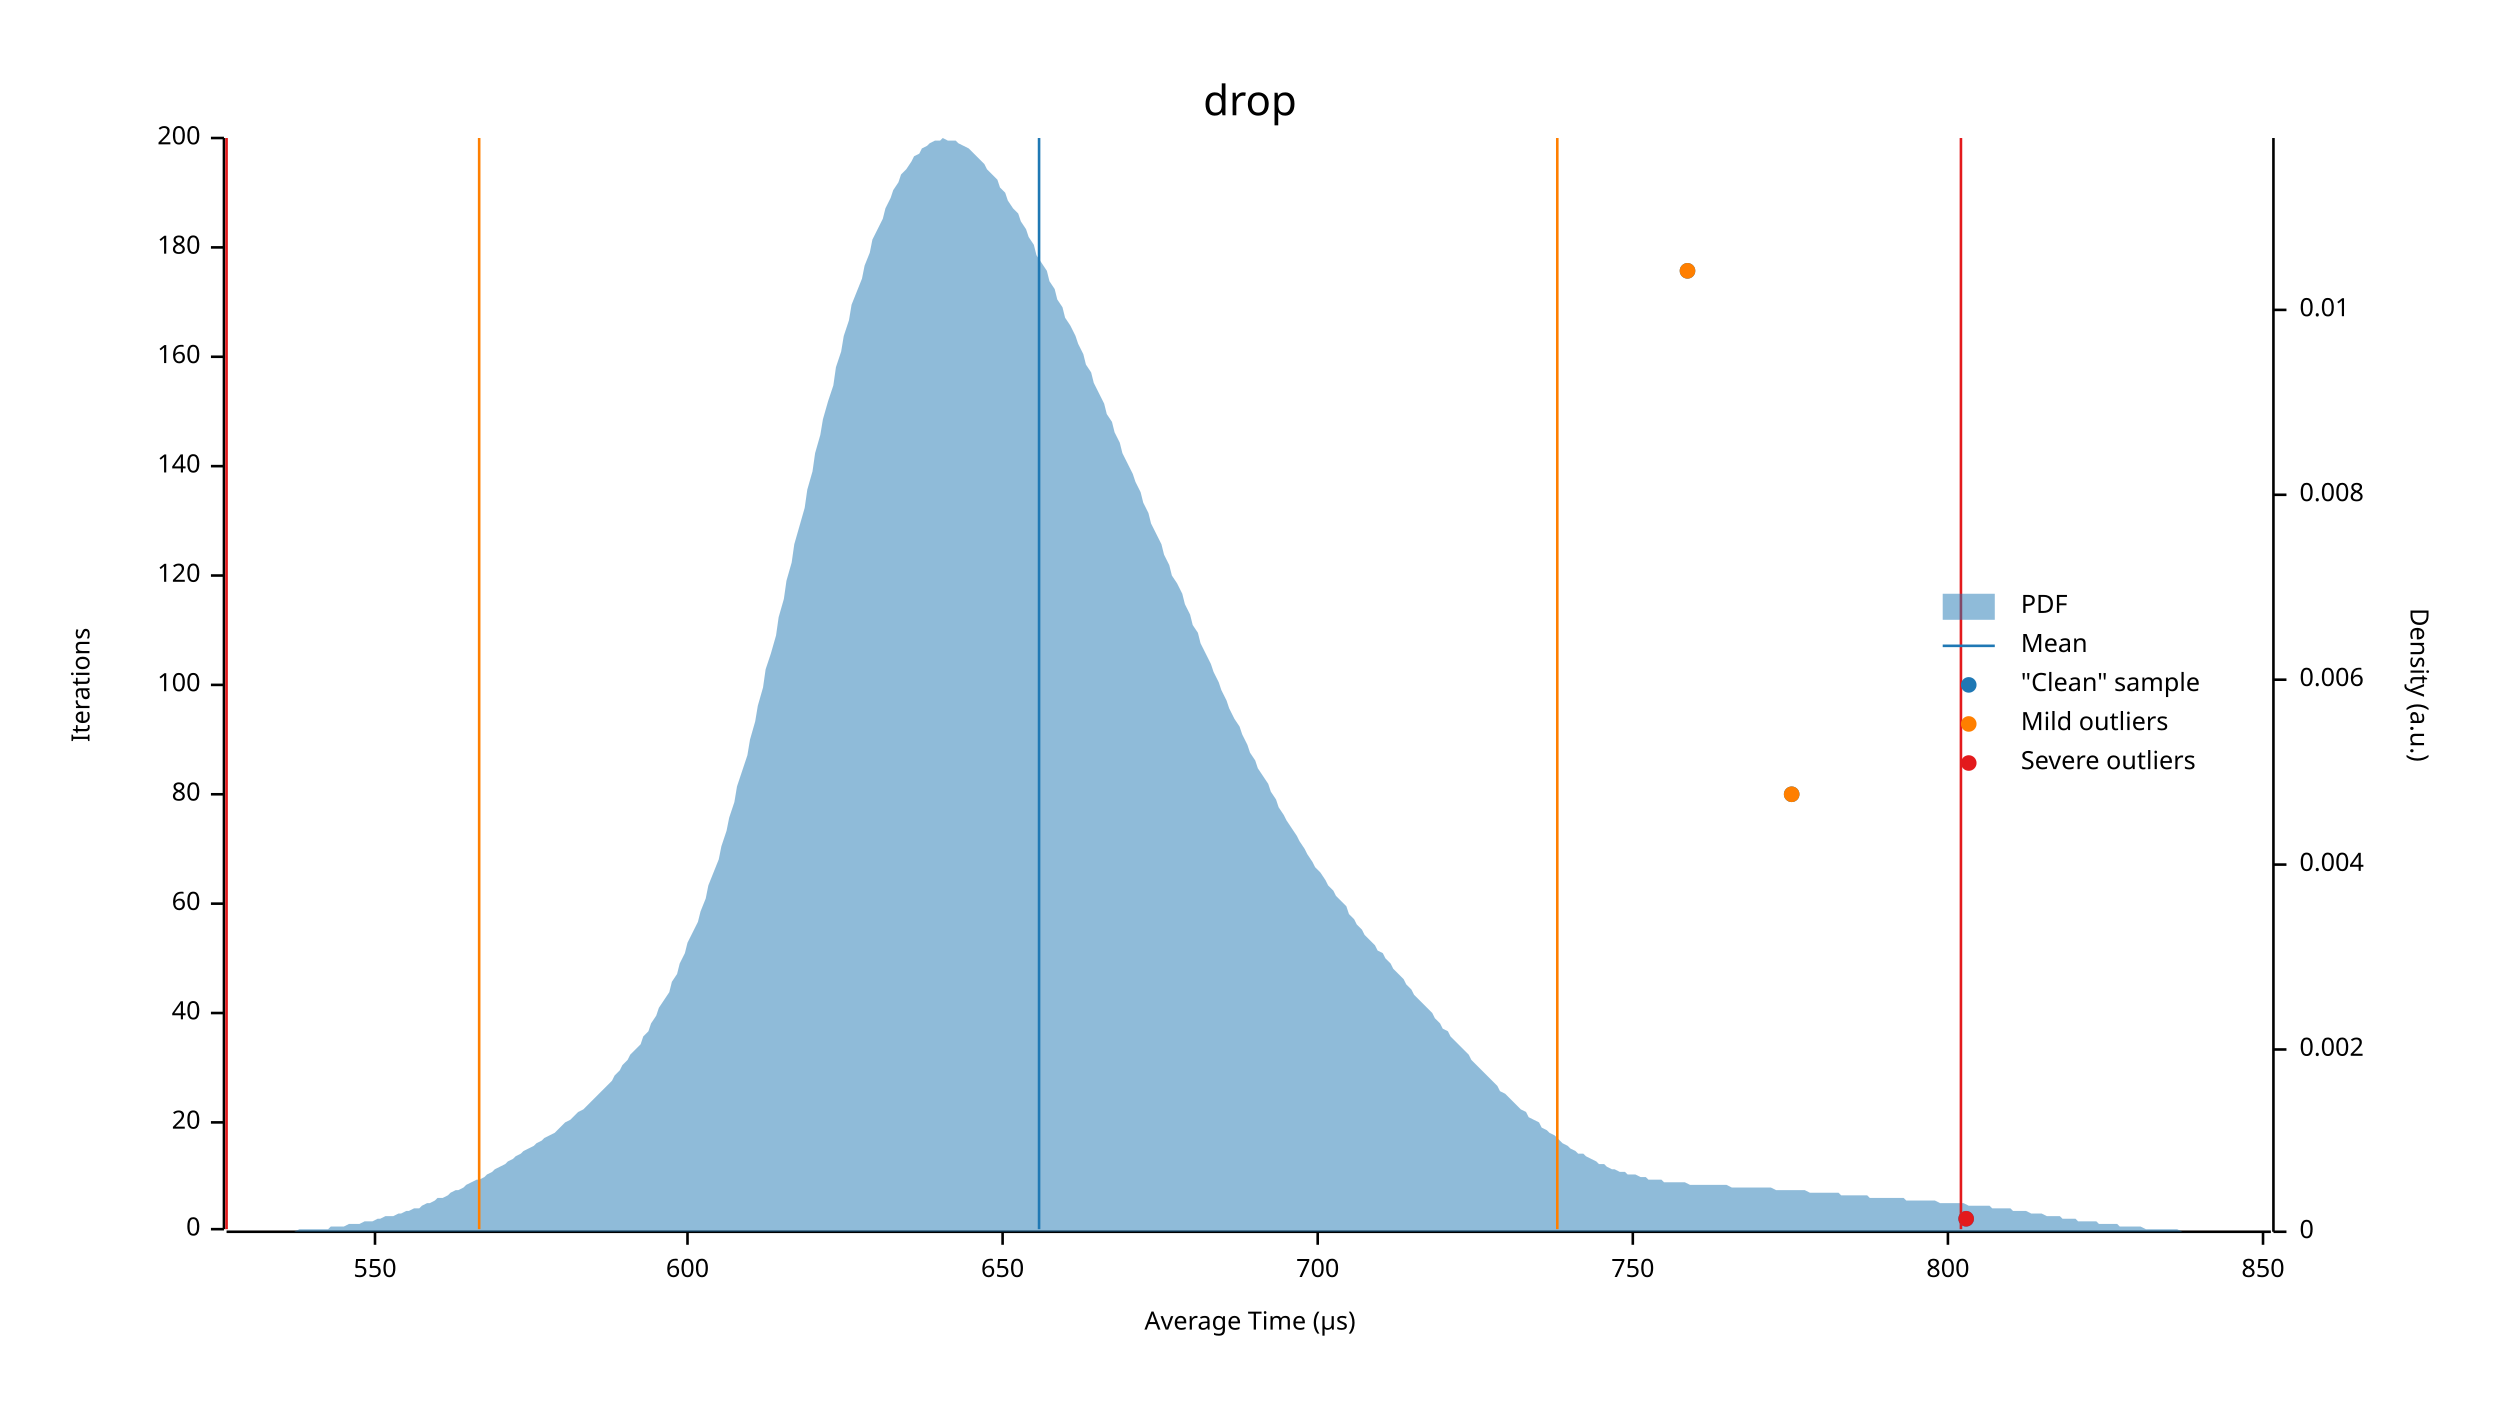
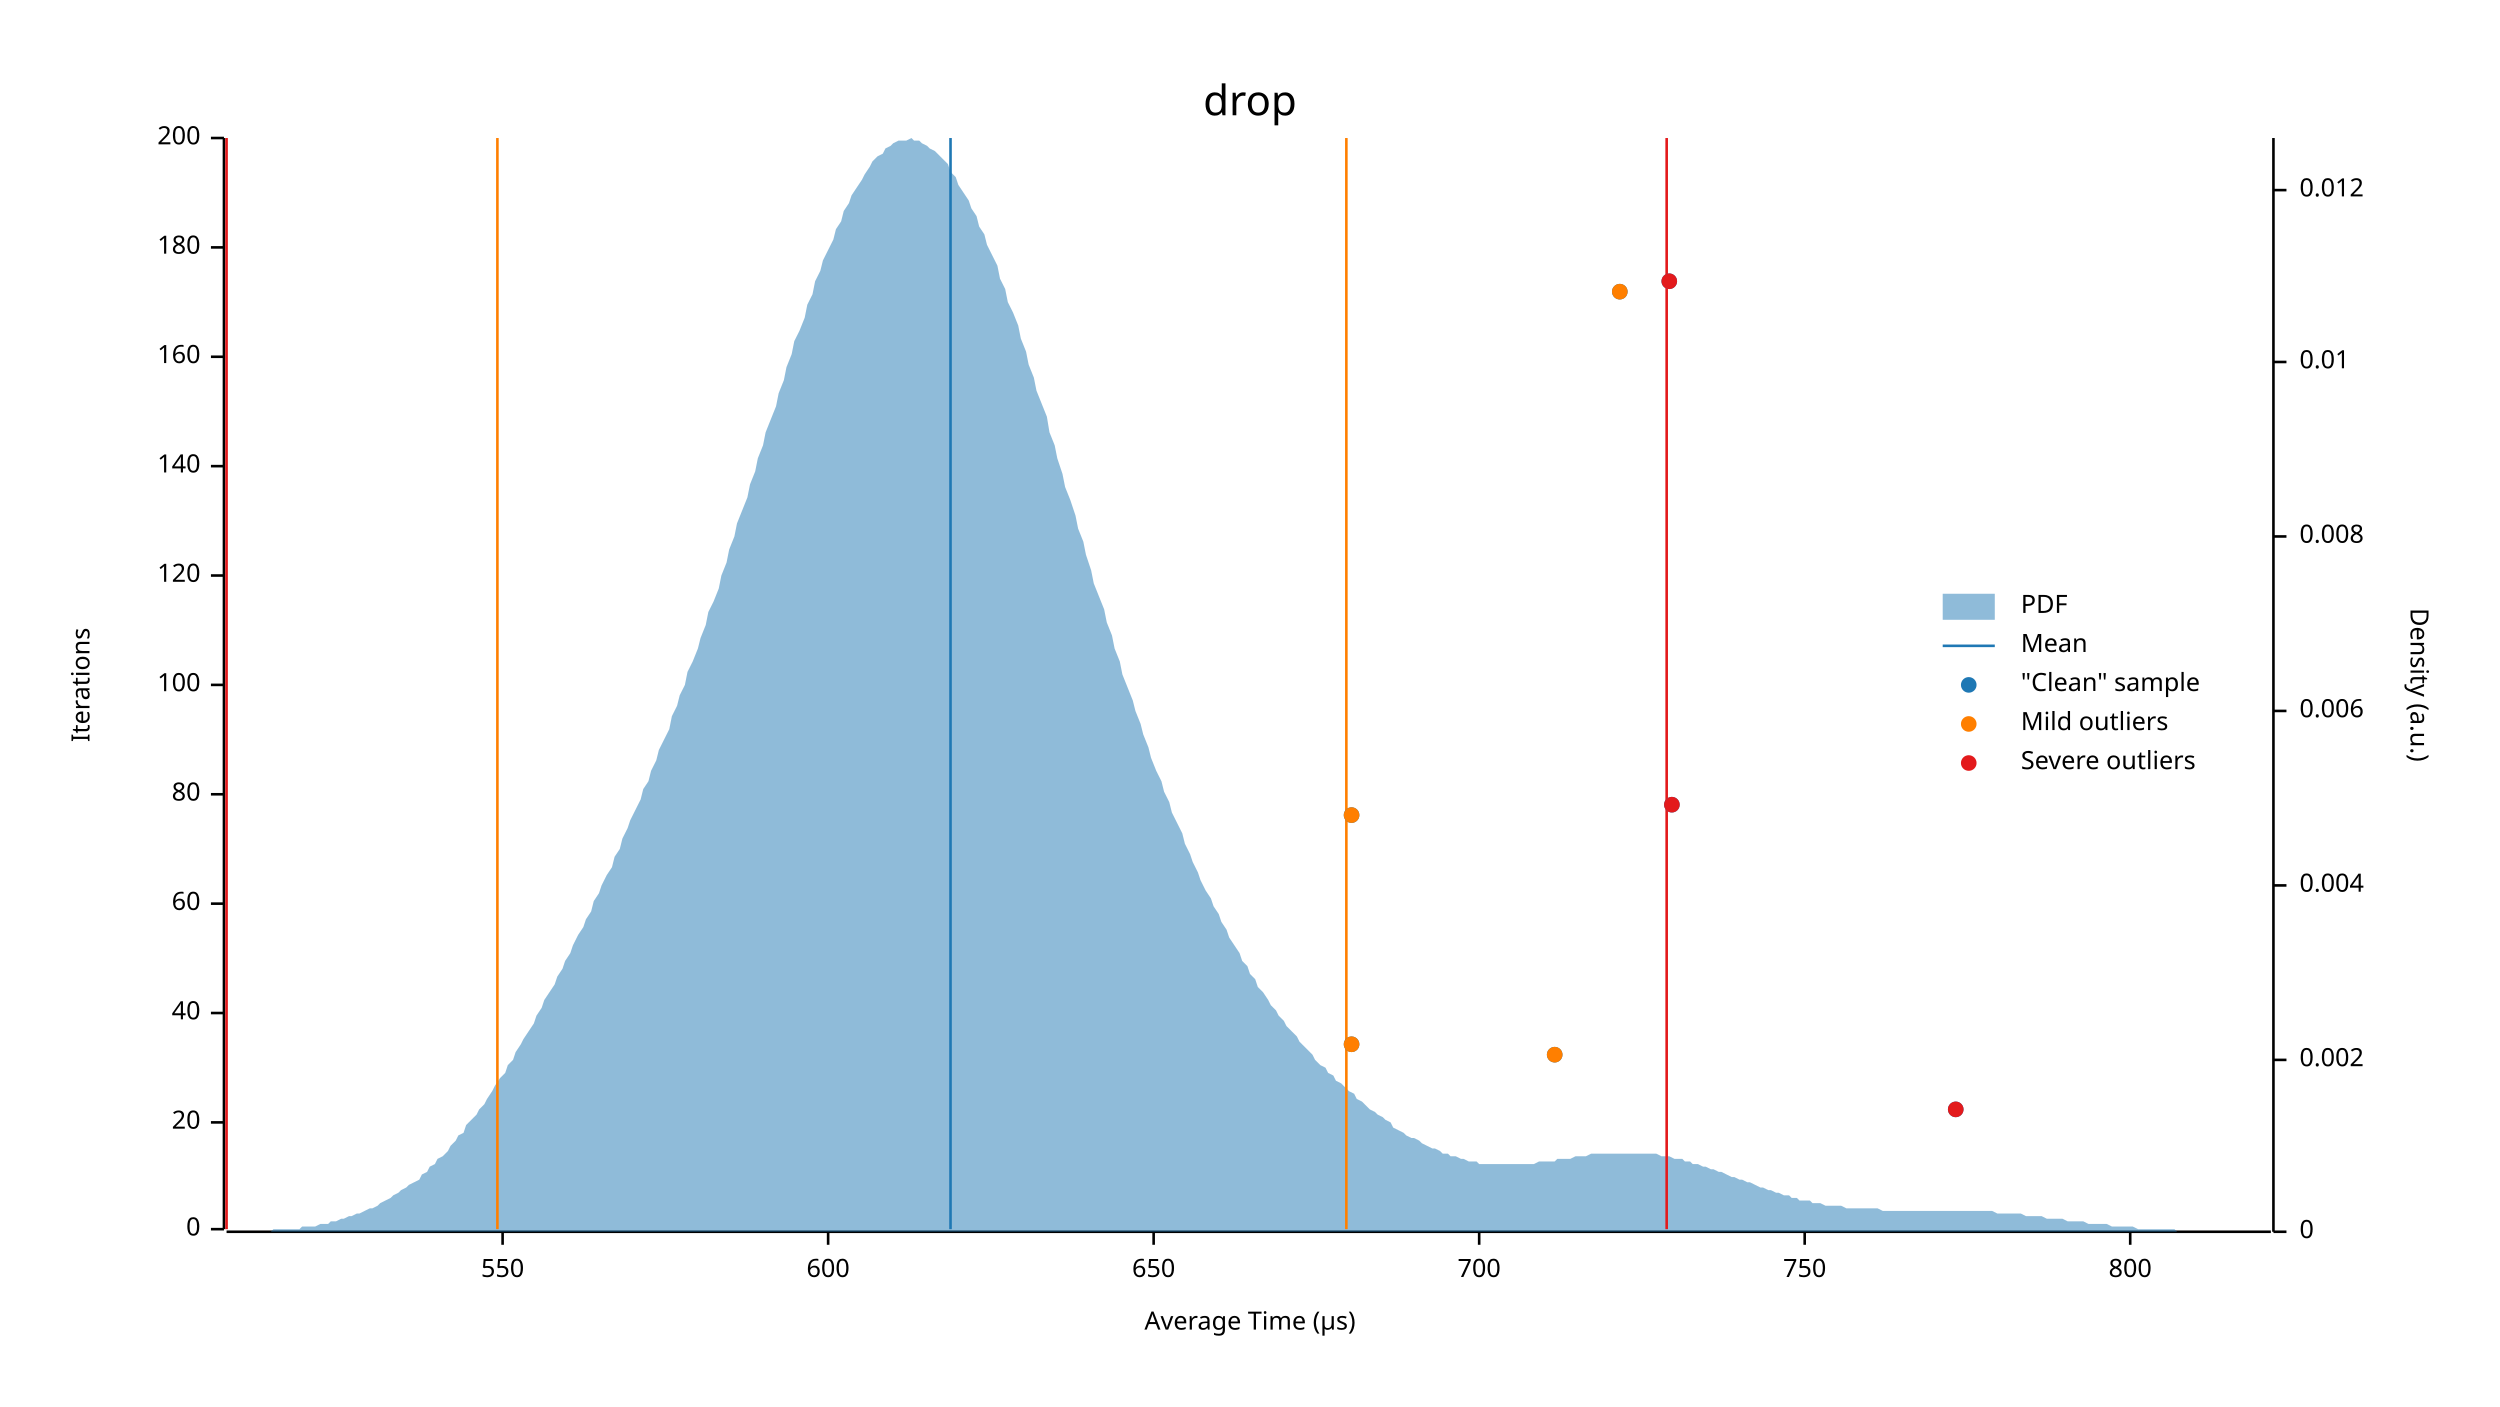
<svg xmlns="http://www.w3.org/2000/svg" width="960" height="540" viewBox="0 0 960 540">
  <text x="480" y="32" dy="0.76em" text-anchor="middle" font-family="sans-serif" font-size="16.129" opacity="1" fill="#000000">
drop
</text>
  <text x="27" y="263" dy="0.76em" text-anchor="middle" font-family="sans-serif" font-size="9.677" opacity="1" fill="#000000" transform="rotate(270, 27, 263)">
Iterations
</text>
  <text x="480" y="513" dy="-0.5ex" text-anchor="middle" font-family="sans-serif" font-size="9.677" opacity="1" fill="#000000">
Average Time (µs)
</text>
  <polyline fill="none" opacity="1" stroke="#000000" stroke-width="1" points="86,53 86,472 " />
  <text x="77" y="472" dy="0.5ex" text-anchor="end" font-family="sans-serif" font-size="9.677" opacity="1" fill="#000000">
0
</text>
  <polyline fill="none" opacity="1" stroke="#000000" stroke-width="1" points="81,472 86,472 " />
  <text x="77" y="431" dy="0.5ex" text-anchor="end" font-family="sans-serif" font-size="9.677" opacity="1" fill="#000000">
20
</text>
  <polyline fill="none" opacity="1" stroke="#000000" stroke-width="1" points="81,431 86,431 " />
  <text x="77" y="389" dy="0.5ex" text-anchor="end" font-family="sans-serif" font-size="9.677" opacity="1" fill="#000000">
40
</text>
  <polyline fill="none" opacity="1" stroke="#000000" stroke-width="1" points="81,389 86,389 " />
  <text x="77" y="347" dy="0.5ex" text-anchor="end" font-family="sans-serif" font-size="9.677" opacity="1" fill="#000000">
60
</text>
  <polyline fill="none" opacity="1" stroke="#000000" stroke-width="1" points="81,347 86,347 " />
  <text x="77" y="305" dy="0.5ex" text-anchor="end" font-family="sans-serif" font-size="9.677" opacity="1" fill="#000000">
80
</text>
  <polyline fill="none" opacity="1" stroke="#000000" stroke-width="1" points="81,305 86,305 " />
  <text x="77" y="263" dy="0.5ex" text-anchor="end" font-family="sans-serif" font-size="9.677" opacity="1" fill="#000000">
100
</text>
  <polyline fill="none" opacity="1" stroke="#000000" stroke-width="1" points="81,263 86,263 " />
  <text x="77" y="221" dy="0.5ex" text-anchor="end" font-family="sans-serif" font-size="9.677" opacity="1" fill="#000000">
120
</text>
  <polyline fill="none" opacity="1" stroke="#000000" stroke-width="1" points="81,221 86,221 " />
  <text x="77" y="179" dy="0.5ex" text-anchor="end" font-family="sans-serif" font-size="9.677" opacity="1" fill="#000000">
140
</text>
  <polyline fill="none" opacity="1" stroke="#000000" stroke-width="1" points="81,179 86,179 " />
  <text x="77" y="137" dy="0.5ex" text-anchor="end" font-family="sans-serif" font-size="9.677" opacity="1" fill="#000000">
160
</text>
  <polyline fill="none" opacity="1" stroke="#000000" stroke-width="1" points="81,137 86,137 " />
  <text x="77" y="95" dy="0.5ex" text-anchor="end" font-family="sans-serif" font-size="9.677" opacity="1" fill="#000000">
180
</text>
  <polyline fill="none" opacity="1" stroke="#000000" stroke-width="1" points="81,95 86,95 " />
  <text x="77" y="53" dy="0.5ex" text-anchor="end" font-family="sans-serif" font-size="9.677" opacity="1" fill="#000000">
200
</text>
  <polyline fill="none" opacity="1" stroke="#000000" stroke-width="1" points="81,53 86,53 " />
  <polyline fill="none" opacity="1" stroke="#000000" stroke-width="1" points="87,473 872,473 " />
-   <text x="144" y="483" dy="0.76em" text-anchor="middle" font-family="sans-serif" font-size="9.677" opacity="1" fill="#000000">
+   <text x="193" y="483" dy="0.76em" text-anchor="middle" font-family="sans-serif" font-size="9.677" opacity="1" fill="#000000">
550
</text>
-   <polyline fill="none" opacity="1" stroke="#000000" stroke-width="1" points="144,473 144,478 " />
-   <text x="264" y="483" dy="0.76em" text-anchor="middle" font-family="sans-serif" font-size="9.677" opacity="1" fill="#000000">
+   <polyline fill="none" opacity="1" stroke="#000000" stroke-width="1" points="193,473 193,478 " />
+   <text x="318" y="483" dy="0.76em" text-anchor="middle" font-family="sans-serif" font-size="9.677" opacity="1" fill="#000000">
600
</text>
-   <polyline fill="none" opacity="1" stroke="#000000" stroke-width="1" points="264,473 264,478 " />
-   <text x="385" y="483" dy="0.76em" text-anchor="middle" font-family="sans-serif" font-size="9.677" opacity="1" fill="#000000">
+   <polyline fill="none" opacity="1" stroke="#000000" stroke-width="1" points="318,473 318,478 " />
+   <text x="443" y="483" dy="0.76em" text-anchor="middle" font-family="sans-serif" font-size="9.677" opacity="1" fill="#000000">
650
</text>
-   <polyline fill="none" opacity="1" stroke="#000000" stroke-width="1" points="385,473 385,478 " />
-   <text x="506" y="483" dy="0.76em" text-anchor="middle" font-family="sans-serif" font-size="9.677" opacity="1" fill="#000000">
+   <polyline fill="none" opacity="1" stroke="#000000" stroke-width="1" points="443,473 443,478 " />
+   <text x="568" y="483" dy="0.76em" text-anchor="middle" font-family="sans-serif" font-size="9.677" opacity="1" fill="#000000">
700
</text>
-   <polyline fill="none" opacity="1" stroke="#000000" stroke-width="1" points="506,473 506,478 " />
-   <text x="627" y="483" dy="0.76em" text-anchor="middle" font-family="sans-serif" font-size="9.677" opacity="1" fill="#000000">
+   <polyline fill="none" opacity="1" stroke="#000000" stroke-width="1" points="568,473 568,478 " />
+   <text x="693" y="483" dy="0.76em" text-anchor="middle" font-family="sans-serif" font-size="9.677" opacity="1" fill="#000000">
750
</text>
-   <polyline fill="none" opacity="1" stroke="#000000" stroke-width="1" points="627,473 627,478 " />
-   <text x="748" y="483" dy="0.76em" text-anchor="middle" font-family="sans-serif" font-size="9.677" opacity="1" fill="#000000">
+   <polyline fill="none" opacity="1" stroke="#000000" stroke-width="1" points="693,473 693,478 " />
+   <text x="818" y="483" dy="0.76em" text-anchor="middle" font-family="sans-serif" font-size="9.677" opacity="1" fill="#000000">
800
</text>
-   <polyline fill="none" opacity="1" stroke="#000000" stroke-width="1" points="748,473 748,478 " />
-   <text x="869" y="483" dy="0.76em" text-anchor="middle" font-family="sans-serif" font-size="9.677" opacity="1" fill="#000000">
- 850
- </text>
-   <polyline fill="none" opacity="1" stroke="#000000" stroke-width="1" points="869,473 869,478 " />
+   <polyline fill="none" opacity="1" stroke="#000000" stroke-width="1" points="818,473 818,478 " />
  <text x="933" y="263" dy="0.76em" text-anchor="middle" font-family="sans-serif" font-size="9.677" opacity="1" fill="#000000" transform="rotate(90, 933, 263)">
Density (a.u.)
</text>
  <polyline fill="none" opacity="1" stroke="#000000" stroke-width="1" points="873,53 873,473 " />
  <text x="883" y="473" dy="0.5ex" text-anchor="start" font-family="sans-serif" font-size="9.677" opacity="1" fill="#000000">
0
</text>
  <polyline fill="none" opacity="1" stroke="#000000" stroke-width="1" points="873,473 878,473 " />
-   <text x="883" y="403" dy="0.5ex" text-anchor="start" font-family="sans-serif" font-size="9.677" opacity="1" fill="#000000">
+   <text x="883" y="407" dy="0.5ex" text-anchor="start" font-family="sans-serif" font-size="9.677" opacity="1" fill="#000000">
0.002
</text>
-   <polyline fill="none" opacity="1" stroke="#000000" stroke-width="1" points="873,403 878,403 " />
-   <text x="883" y="332" dy="0.5ex" text-anchor="start" font-family="sans-serif" font-size="9.677" opacity="1" fill="#000000">
+   <polyline fill="none" opacity="1" stroke="#000000" stroke-width="1" points="873,407 878,407 " />
+   <text x="883" y="340" dy="0.5ex" text-anchor="start" font-family="sans-serif" font-size="9.677" opacity="1" fill="#000000">
0.004
</text>
-   <polyline fill="none" opacity="1" stroke="#000000" stroke-width="1" points="873,332 878,332 " />
-   <text x="883" y="261" dy="0.5ex" text-anchor="start" font-family="sans-serif" font-size="9.677" opacity="1" fill="#000000">
+   <polyline fill="none" opacity="1" stroke="#000000" stroke-width="1" points="873,340 878,340 " />
+   <text x="883" y="273" dy="0.5ex" text-anchor="start" font-family="sans-serif" font-size="9.677" opacity="1" fill="#000000">
0.006
</text>
-   <polyline fill="none" opacity="1" stroke="#000000" stroke-width="1" points="873,261 878,261 " />
-   <text x="883" y="190" dy="0.5ex" text-anchor="start" font-family="sans-serif" font-size="9.677" opacity="1" fill="#000000">
+   <polyline fill="none" opacity="1" stroke="#000000" stroke-width="1" points="873,273 878,273 " />
+   <text x="883" y="206" dy="0.5ex" text-anchor="start" font-family="sans-serif" font-size="9.677" opacity="1" fill="#000000">
0.008
</text>
-   <polyline fill="none" opacity="1" stroke="#000000" stroke-width="1" points="873,190 878,190 " />
-   <text x="883" y="119" dy="0.5ex" text-anchor="start" font-family="sans-serif" font-size="9.677" opacity="1" fill="#000000">
+   <polyline fill="none" opacity="1" stroke="#000000" stroke-width="1" points="873,206 878,206 " />
+   <text x="883" y="139" dy="0.5ex" text-anchor="start" font-family="sans-serif" font-size="9.677" opacity="1" fill="#000000">
0.01
</text>
-   <polyline fill="none" opacity="1" stroke="#000000" stroke-width="1" points="873,119 878,119 " />
-   <polygon opacity="0.5" fill="#1F78B4" points="87,473 88,473 90,473 91,473 93,473 94,473 96,473 98,473 99,473 101,473 102,473 104,473 105,473 107,473 109,473 110,473 112,473 113,473 115,472 116,472 118,472 120,472 121,472 123,472 124,472 126,472 127,471 129,471 131,471 132,471 134,470 135,470 137,470 138,470 140,469 142,469 143,469 145,468 146,468 148,467 150,467 151,467 153,466 154,466 156,465 157,465 159,464 161,464 162,463 164,462 165,462 167,461 168,460 170,460 172,459 173,458 175,457 176,457 178,456 179,455 181,454 183,453 184,453 186,452 187,451 189,450 190,449 192,448 194,447 195,446 197,445 198,444 200,443 201,442 203,441 205,440 206,439 208,438 209,437 211,436 213,435 214,434 216,432 217,431 219,430 220,429 222,427 224,426 225,425 227,423 228,422 230,420 231,419 233,417 235,415 236,413 238,411 239,409 241,407 242,405 244,403 246,401 247,398 249,396 250,393 252,390 253,387 255,384 257,381 258,377 260,374 261,370 263,366 264,362 266,358 268,354 269,350 271,345 272,340 274,335 276,330 277,325 279,319 280,314 282,308 283,302 285,296 287,290 288,284 290,277 291,271 293,264 294,257 296,251 298,244 299,237 301,230 302,223 304,216 305,209 307,202 309,195 310,188 312,181 313,174 315,167 316,161 318,154 320,148 321,141 323,135 324,129 326,123 327,117 329,112 331,107 332,102 334,97 335,92 337,88 339,84 340,80 342,76 343,73 345,70 346,67 348,65 350,62 351,60 353,59 354,57 356,56 357,55 359,54 361,54 362,53 364,54 365,54 367,54 368,55 370,56 372,57 373,58 375,60 376,61 378,63 379,65 381,67 383,69 384,72 386,74 387,77 389,80 391,82 392,85 394,88 395,91 397,94 398,98 400,101 402,104 403,108 405,111 406,115 408,118 409,122 411,125 413,129 414,132 416,136 417,140 419,143 420,147 422,151 424,155 425,159 427,162 428,166 430,170 431,174 433,178 435,182 436,185 438,189 439,193 441,197 442,201 444,205 446,209 447,213 449,217 450,221 452,224 454,228 455,232 457,236 458,240 460,243 461,247 463,251 465,255 466,258 468,262 469,265 471,269 472,272 474,276 476,279 477,282 479,286 480,289 482,292 483,295 485,298 487,301 488,304 490,307 491,310 493,313 494,315 496,318 498,321 499,323 501,326 502,328 504,331 505,333 507,335 509,338 510,340 512,342 513,344 515,346 517,348 518,351 520,353 521,355 523,357 524,359 526,361 528,363 529,365 531,366 532,368 534,370 535,372 537,374 539,376 540,378 542,380 543,382 545,384 546,385 548,387 550,389 551,391 553,393 554,395 556,396 557,398 559,400 561,402 562,403 564,405 565,407 567,409 568,410 570,412 572,414 573,415 575,417 576,419 578,420 580,422 581,423 583,425 584,426 586,427 587,429 589,430 591,431 592,433 594,434 595,435 597,436 598,437 600,439 602,440 603,441 605,442 606,443 608,443 609,444 611,445 613,446 614,447 616,447 617,448 619,449 620,449 622,450 624,450 625,451 627,451 628,451 630,452 632,452 633,453 635,453 636,453 638,453 639,454 641,454 643,454 644,454 646,454 647,454 649,455 650,455 652,455 654,455 655,455 657,455 658,455 660,455 661,455 663,455 665,456 666,456 668,456 669,456 671,456 672,456 674,456 676,456 677,456 679,456 680,456 682,457 683,457 685,457 687,457 688,457 690,457 691,457 693,457 695,458 696,458 698,458 699,458 701,458 702,458 704,458 706,458 707,459 709,459 710,459 712,459 713,459 715,459 717,459 718,460 720,460 721,460 723,460 724,460 726,460 728,460 729,460 731,460 732,461 734,461 735,461 737,461 739,461 740,461 742,461 743,461 745,462 746,462 748,462 750,462 751,462 753,462 754,462 756,463 758,463 759,463 761,463 762,463 764,463 765,464 767,464 769,464 770,464 772,464 773,465 775,465 776,465 778,465 780,466 781,466 783,466 784,466 786,467 787,467 789,467 791,467 792,468 794,468 795,468 797,468 798,469 800,469 802,469 803,469 805,469 806,470 808,470 809,470 811,470 813,470 814,471 816,471 817,471 819,471 821,471 822,471 824,472 825,472 827,472 828,472 830,472 832,472 833,472 835,472 836,472 838,473 839,473 841,473 843,473 844,473 846,473 847,473 849,473 850,473 852,473 854,473 855,473 857,473 858,473 860,473 861,473 863,473 865,473 866,473 868,473 869,473 871,473 873,473 873,473 87,473 " />
-   <polyline fill="none" opacity="1" stroke="#1F78B4" stroke-width="1" points="399,472 399,53 " />
-   <polyline fill="none" opacity="1" stroke="#FF7F00" stroke-width="1" points="184,472 184,53 " />
-   <polyline fill="none" opacity="1" stroke="#FF7F00" stroke-width="1" points="598,472 598,53 " />
+   <polyline fill="none" opacity="1" stroke="#000000" stroke-width="1" points="873,139 878,139 " />
+   <text x="883" y="73" dy="0.5ex" text-anchor="start" font-family="sans-serif" font-size="9.677" opacity="1" fill="#000000">
+ 0.012
+ </text>
+   <polyline fill="none" opacity="1" stroke="#000000" stroke-width="1" points="873,73 878,73 " />
+   <polygon opacity="0.5" fill="#1F78B4" points="87,473 88,473 90,473 91,473 93,473 94,473 96,473 98,473 99,473 101,473 102,473 104,473 105,472 107,472 109,472 110,472 112,472 113,472 115,472 116,471 118,471 120,471 121,471 123,470 124,470 126,470 127,469 129,469 131,468 132,468 134,467 135,467 137,466 138,466 140,465 142,464 143,464 145,463 146,462 148,461 150,460 151,459 153,458 154,457 156,456 157,455 159,454 161,453 162,451 164,450 165,448 167,447 168,445 170,444 172,442 173,440 175,438 176,436 178,435 179,432 181,430 183,428 184,426 186,424 187,422 189,419 190,417 192,414 194,412 195,409 197,407 198,404 200,401 201,399 203,396 205,393 206,390 208,387 209,384 211,381 213,378 214,375 216,372 217,369 219,366 220,363 222,359 224,356 225,353 227,350 228,346 230,343 231,340 233,336 235,333 236,329 238,326 239,322 241,318 242,315 244,311 246,307 247,303 249,300 250,296 252,292 253,288 255,284 257,280 258,275 260,271 261,267 263,263 264,258 266,254 268,249 269,245 271,240 272,235 274,231 276,226 277,221 279,216 280,211 282,206 283,201 285,196 287,191 288,186 290,181 291,176 293,171 294,166 296,161 298,156 299,151 301,146 302,141 304,136 305,131 307,127 309,122 310,117 312,113 313,108 315,104 316,100 318,96 320,92 321,88 323,85 324,81 326,78 327,75 329,72 331,69 332,67 334,64 335,62 337,60 339,59 340,57 342,56 343,55 345,54 346,54 348,54 350,53 351,54 353,54 354,55 356,56 357,57 359,58 361,60 362,61 364,63 365,66 367,68 368,71 370,74 372,77 373,80 375,83 376,87 378,90 379,94 381,98 383,102 384,107 386,111 387,116 389,120 391,125 392,130 394,135 395,140 397,145 398,150 400,155 402,160 403,166 405,171 406,176 408,182 409,187 411,192 413,198 414,203 416,208 417,213 419,219 420,224 422,229 424,234 425,239 427,244 428,249 430,254 431,259 433,264 435,269 436,273 438,278 439,282 441,287 442,291 444,296 446,300 447,304 449,308 450,312 452,316 454,320 455,324 457,328 458,331 460,335 461,338 463,342 465,345 466,348 468,351 469,354 471,357 472,360 474,363 476,366 477,369 479,371 480,374 482,376 483,379 485,381 487,384 488,386 490,388 491,390 493,392 494,394 496,396 498,398 499,400 501,402 502,403 504,405 505,407 507,409 509,410 510,412 512,413 513,415 515,416 517,418 518,419 520,420 521,422 523,423 524,424 526,426 528,427 529,428 531,429 532,430 534,431 535,433 537,434 539,435 540,436 542,437 543,437 545,438 546,439 548,440 550,441 551,441 553,442 554,443 556,443 557,444 559,444 561,445 562,445 564,446 565,446 567,446 568,447 570,447 572,447 573,447 575,447 576,447 578,447 580,447 581,447 583,447 584,447 586,447 587,447 589,447 591,446 592,446 594,446 595,446 597,446 598,445 600,445 602,445 603,445 605,444 606,444 608,444 609,444 611,443 613,443 614,443 616,443 617,443 619,443 620,443 622,443 624,443 625,443 627,443 628,443 630,443 632,443 633,443 635,443 636,443 638,444 639,444 641,444 643,445 644,445 646,445 647,446 649,446 650,447 652,447 654,448 655,448 657,449 658,449 660,450 661,450 663,451 665,452 666,452 668,453 669,453 671,454 672,454 674,455 676,456 677,456 679,457 680,457 682,458 683,458 685,459 687,459 688,460 690,460 691,461 693,461 695,461 696,462 698,462 699,462 701,463 702,463 704,463 706,463 707,463 709,464 710,464 712,464 713,464 715,464 717,464 718,464 720,464 721,464 723,465 724,465 726,465 728,465 729,465 731,465 732,465 734,465 735,465 737,465 739,465 740,465 742,465 743,465 745,465 746,465 748,465 750,465 751,465 753,465 754,465 756,465 758,465 759,465 761,465 762,465 764,465 765,465 767,466 769,466 770,466 772,466 773,466 775,466 776,466 778,467 780,467 781,467 783,467 784,467 786,468 787,468 789,468 791,468 792,468 794,469 795,469 797,469 798,469 800,469 802,470 803,470 805,470 806,470 808,470 809,470 811,471 813,471 814,471 816,471 817,471 819,471 821,472 822,472 824,472 825,472 827,472 828,472 830,472 832,472 833,472 835,472 836,473 838,473 839,473 841,473 843,473 844,473 846,473 847,473 849,473 850,473 852,473 854,473 855,473 857,473 858,473 860,473 861,473 863,473 865,473 866,473 868,473 869,473 871,473 873,473 873,473 87,473 " />
+   <polyline fill="none" opacity="1" stroke="#1F78B4" stroke-width="1" points="365,472 365,53 " />
+   <polyline fill="none" opacity="1" stroke="#FF7F00" stroke-width="1" points="191,472 191,53 " />
+   <polyline fill="none" opacity="1" stroke="#FF7F00" stroke-width="1" points="517,472 517,53 " />
  <polyline fill="none" opacity="1" stroke="#E31A1C" stroke-width="1" points="87,472 87,53 " />
-   <polyline fill="none" opacity="1" stroke="#E31A1C" stroke-width="1" points="753,472 753,53 " />
-   <circle cx="755" cy="468" r="3" opacity="1" fill="#1F78B4" stroke="none" stroke-width="1" />
-   <circle cx="688" cy="305" r="3" opacity="1" fill="#1F78B4" stroke="none" stroke-width="1" />
-   <circle cx="648" cy="104" r="3" opacity="1" fill="#1F78B4" stroke="none" stroke-width="1" />
-   <circle cx="688" cy="305" r="3" opacity="1" fill="#FF7F00" stroke="none" stroke-width="1" />
-   <circle cx="648" cy="104" r="3" opacity="1" fill="#FF7F00" stroke="none" stroke-width="1" />
-   <circle cx="755" cy="468" r="3" opacity="1" fill="#E31A1C" stroke="none" stroke-width="1" />
+   <polyline fill="none" opacity="1" stroke="#E31A1C" stroke-width="1" points="640,472 640,53 " />
+   <circle cx="751" cy="426" r="3" opacity="1" fill="#1F78B4" stroke="none" stroke-width="1" />
+   <circle cx="597" cy="405" r="3" opacity="1" fill="#1F78B4" stroke="none" stroke-width="1" />
+   <circle cx="519" cy="401" r="3" opacity="1" fill="#1F78B4" stroke="none" stroke-width="1" />
+   <circle cx="519" cy="313" r="3" opacity="1" fill="#1F78B4" stroke="none" stroke-width="1" />
+   <circle cx="642" cy="309" r="3" opacity="1" fill="#1F78B4" stroke="none" stroke-width="1" />
+   <circle cx="622" cy="112" r="3" opacity="1" fill="#1F78B4" stroke="none" stroke-width="1" />
+   <circle cx="641" cy="108" r="3" opacity="1" fill="#1F78B4" stroke="none" stroke-width="1" />
+   <circle cx="597" cy="405" r="3" opacity="1" fill="#FF7F00" stroke="none" stroke-width="1" />
+   <circle cx="519" cy="401" r="3" opacity="1" fill="#FF7F00" stroke="none" stroke-width="1" />
+   <circle cx="519" cy="313" r="3" opacity="1" fill="#FF7F00" stroke="none" stroke-width="1" />
+   <circle cx="622" cy="112" r="3" opacity="1" fill="#FF7F00" stroke="none" stroke-width="1" />
+   <circle cx="751" cy="426" r="3" opacity="1" fill="#E31A1C" stroke="none" stroke-width="1" />
+   <circle cx="642" cy="309" r="3" opacity="1" fill="#E31A1C" stroke="none" stroke-width="1" />
+   <circle cx="641" cy="108" r="3" opacity="1" fill="#E31A1C" stroke="none" stroke-width="1" />
  <text x="776" y="228" dy="0.76em" text-anchor="start" font-family="sans-serif" font-size="9.677" opacity="1" fill="#000000">
PDF
</text>
  <text x="776" y="243" dy="0.76em" text-anchor="start" font-family="sans-serif" font-size="9.677" opacity="1" fill="#000000">
Mean
</text>
  <text x="776" y="258" dy="0.76em" text-anchor="start" font-family="sans-serif" font-size="9.677" opacity="1" fill="#000000">
"Clean" sample
</text>
  <text x="776" y="273" dy="0.76em" text-anchor="start" font-family="sans-serif" font-size="9.677" opacity="1" fill="#000000">
Mild outliers
</text>
  <text x="776" y="288" dy="0.76em" text-anchor="start" font-family="sans-serif" font-size="9.677" opacity="1" fill="#000000">
Severe outliers
</text>
  <rect x="746" y="228" width="20" height="10" opacity="0.5" fill="#1F78B4" stroke="none" />
  <polyline fill="none" opacity="1" stroke="#1F78B4" stroke-width="1" points="746,248 766,248 " />
  <circle cx="756" cy="263" r="3" opacity="1" fill="#1F78B4" stroke="none" stroke-width="1" />
  <circle cx="756" cy="278" r="3" opacity="1" fill="#FF7F00" stroke="none" stroke-width="1" />
  <circle cx="756" cy="293" r="3" opacity="1" fill="#E31A1C" stroke="none" stroke-width="1" />
</svg>
